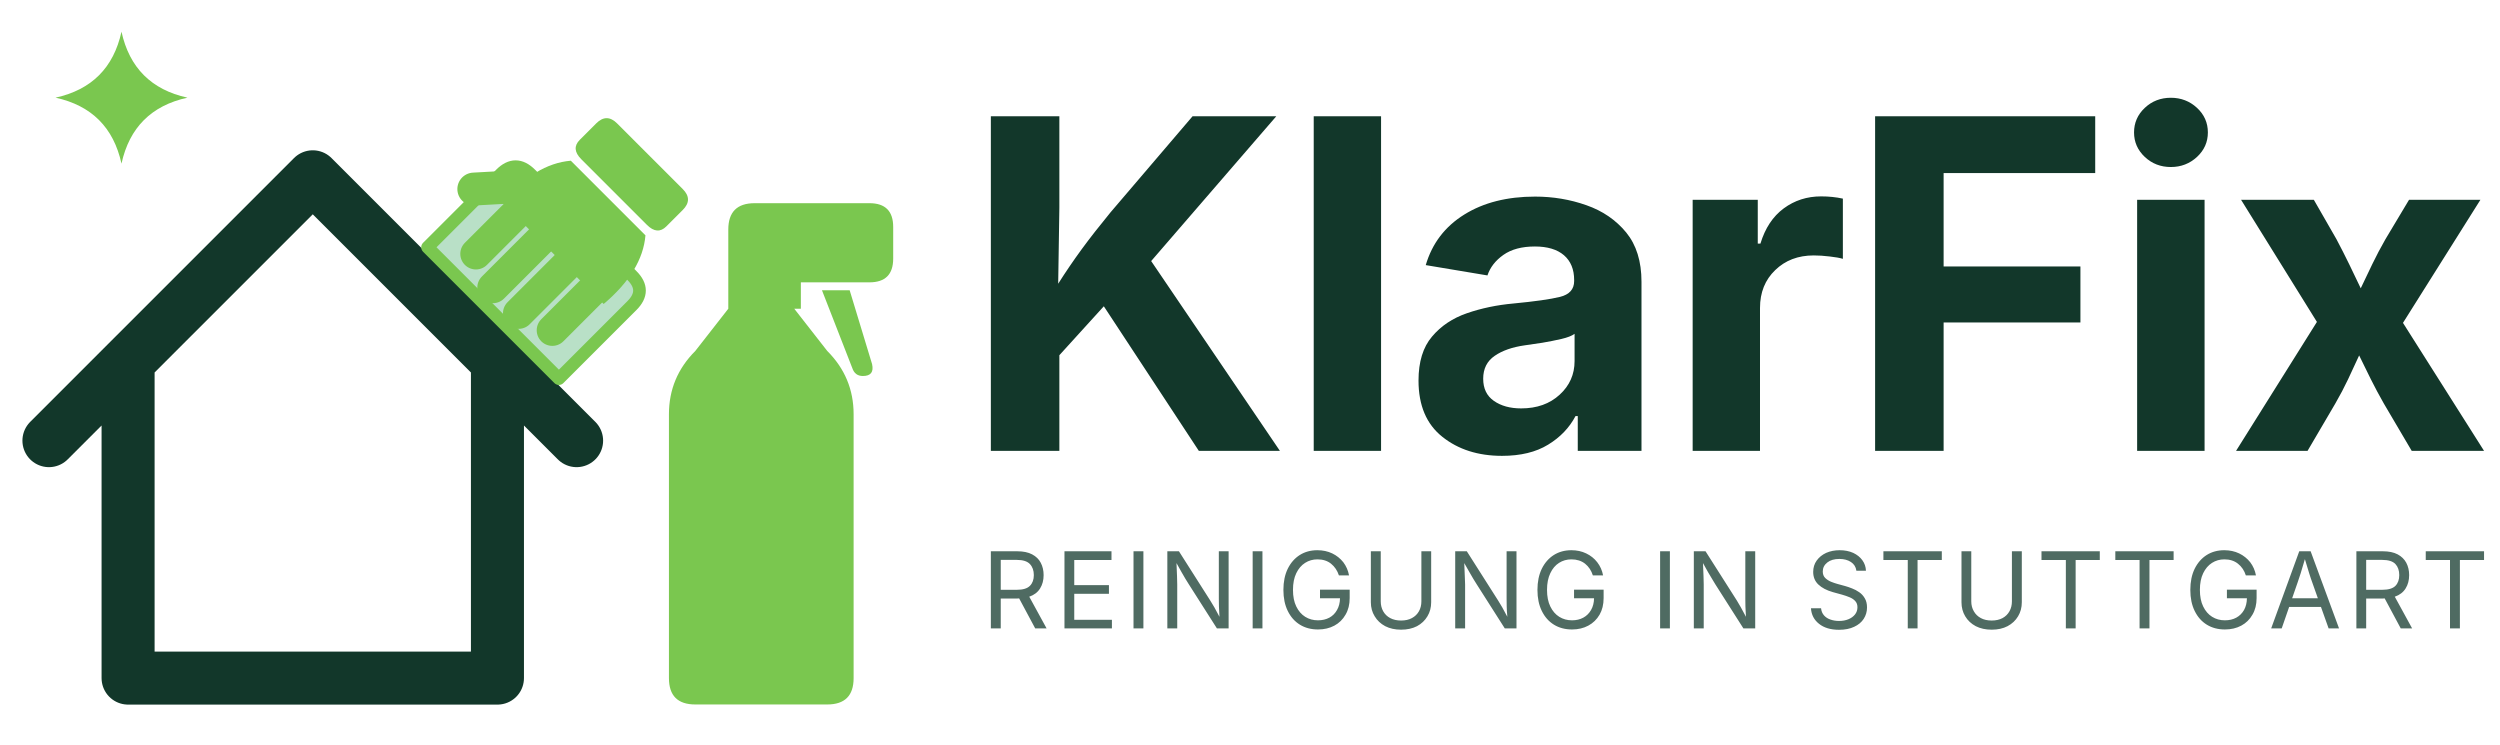
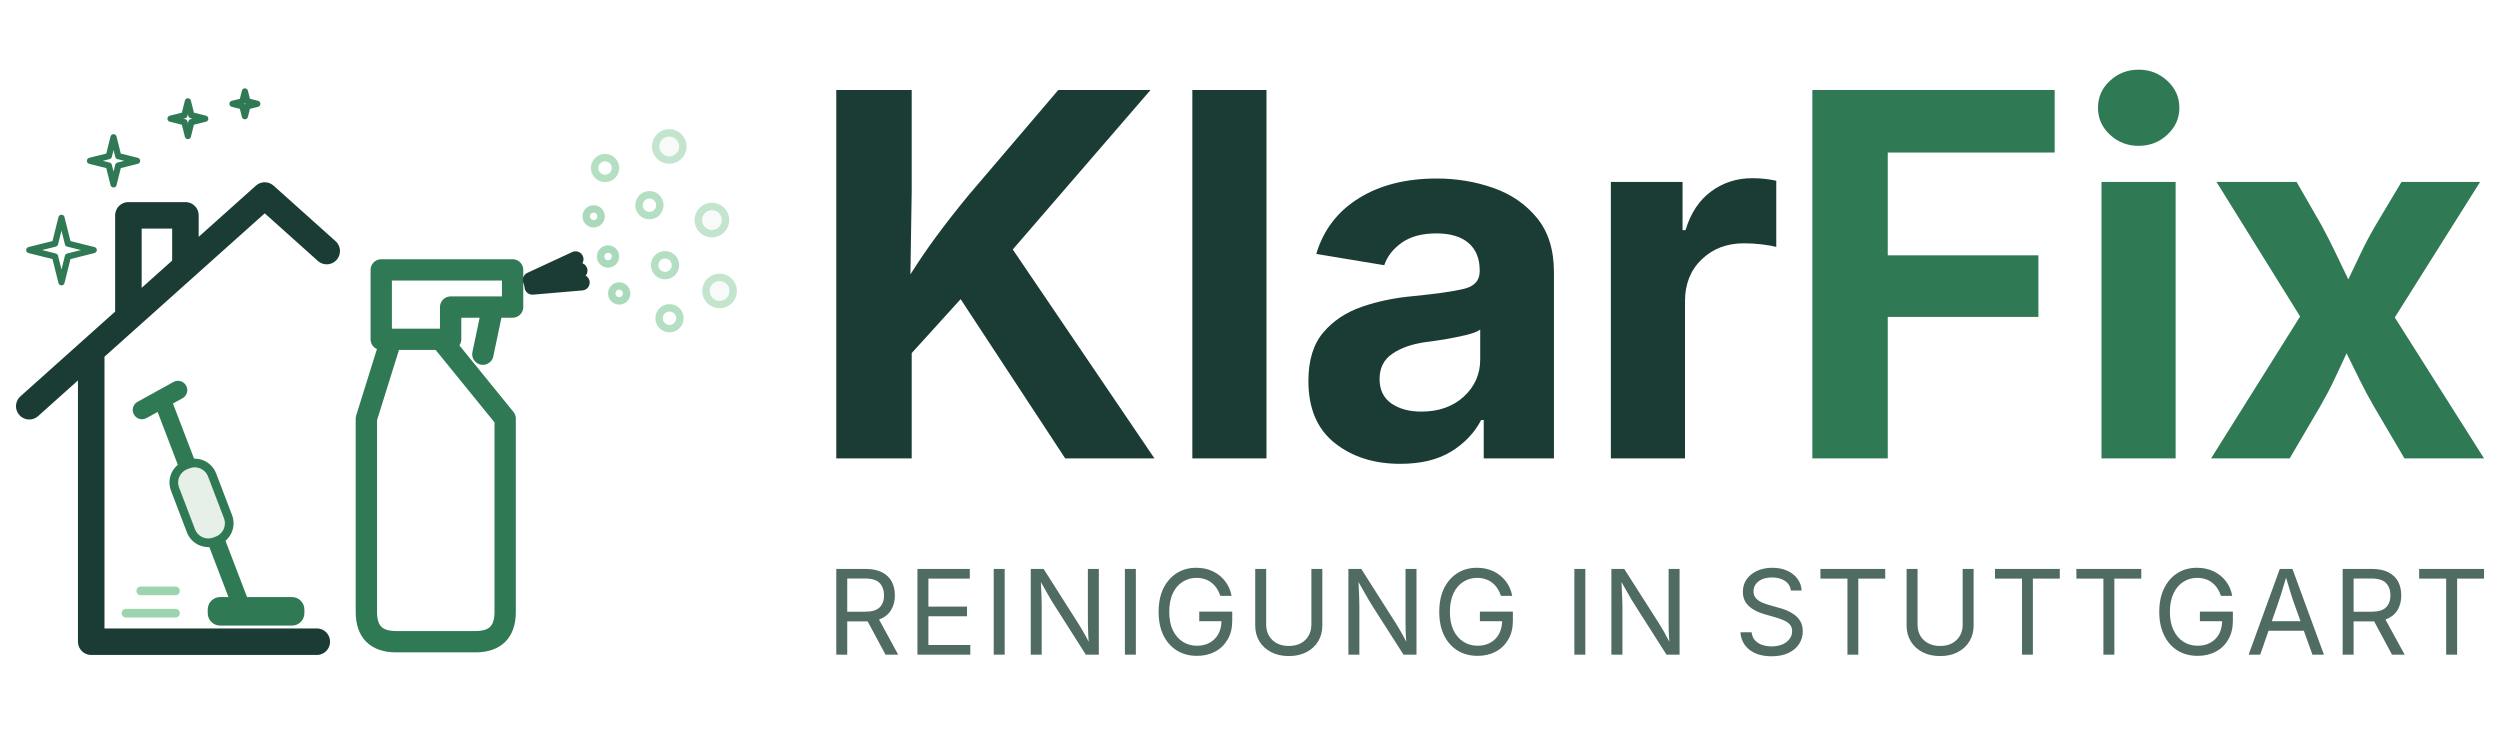
<svg xmlns="http://www.w3.org/2000/svg" viewBox="0 0 235 70" width="235" height="70" role="img" aria-label="KlarFix Logo">
-   <g transform="translate(-0.36 -5.7) scale(1.24)">
-     <g transform="translate(5 0)">
-       <path d="M48 58Q46 58 46 56V36Q46 33.2 48 31.2L50.5 28H55.5L58 31.2Q60 33.2 60 36V56Q60 58 58 58ZM50.5 28V22Q50.5 20 52.5 20H61.2Q63 20 63 21.8V24.2Q63 26 61.2 26H56V28Z" fill="#7AC74F" />
-       <path d="M57.6 26.6H59.7L61.4 32.2Q61.6 33.1 60.7 33.1Q60.1 33.1 59.9 32.5Z" fill="#7AC74F" />
+   <g transform="translate(-4.24 4.4) scale(2.33)">
+     <path d="M3 14.5L12.5 6L15 8.24M7 10.92V6.8H9.3V8.86M5.5 12.26V24H14.6" fill="none" stroke="#1A3C34" stroke-width="1.07" stroke-linecap="round" stroke-linejoin="round" />
+     <path d="M17.2 11.8V9H22.5V10.5H20V11.8ZM17.6 11.8L16.6 15V22.8Q16.6 24 17.8 24H21Q22.2 24 22.2 22.8V15L19.6 11.8M21.7 10.5L21.3 12.4" fill="none" stroke="#2F7A55" stroke-width="0.86" stroke-linecap="round" stroke-linejoin="round" />
+     <path d="M23.23 9.41L25.04 8.57M23.27 9.54L25.2 9.03M23.3 9.68L25.29 9.51" fill="none" stroke="#1A3C34" stroke-width="0.64" stroke-linecap="round" stroke-linejoin="round" />
+     <circle cx="25.77" cy="6.84" r="0.3" fill="none" stroke="#9BD4AE" stroke-width=".3" opacity="0.85" />
+     <circle cx="26.35" cy="8.46" r="0.3" fill="none" stroke="#9BD4AE" stroke-width=".3" opacity="0.85" />
+     <circle cx="26.80" cy="9.95" r="0.3" fill="none" stroke="#9BD4AE" stroke-width=".3" opacity="0.85" />
+     <circle cx="26.23" cy="4.89" r="0.42" fill="none" stroke="#9BD4AE" stroke-width=".3" opacity="0.75" />
+     <circle cx="28.02" cy="6.39" r="0.42" fill="none" stroke="#9BD4AE" stroke-width=".3" opacity="0.75" />
+     <circle cx="28.65" cy="8.81" r="0.42" fill="none" stroke="#9BD4AE" stroke-width=".3" opacity="0.75" />
+     <circle cx="28.83" cy="10.95" r="0.42" fill="none" stroke="#9BD4AE" stroke-width=".3" opacity="0.75" />
+     <circle cx="28.82" cy="4.02" r="0.55" fill="#E6F0E8" fill-opacity=".5" stroke="#9BD4AE" stroke-width=".3" opacity="0.6" />
+     <circle cx="30.54" cy="6.99" r="0.55" fill="#E6F0E8" fill-opacity=".5" stroke="#9BD4AE" stroke-width=".3" opacity="0.6" />
+     <circle cx="30.85" cy="9.85" r="0.55" fill="#E6F0E8" fill-opacity=".5" stroke="#9BD4AE" stroke-width=".3" opacity="0.6" />
+     <path class="star" d="M4.3 6.9L4.56 7.94L5.6 8.2L4.56 8.46L4.3 9.5L4.04 8.46L3 8.2L4.04 7.94Z" fill="none" stroke="#2F7A55" stroke-width="0.25" stroke-linejoin="round" />
+     <path class="star" d="M6.4 3.65L6.59 4.41L7.35 4.6L6.59 4.79L6.4 5.55L6.21 4.79L5.45 4.6L6.21 4.41Z" fill="none" stroke="#2F7A55" stroke-width="0.25" stroke-linejoin="round" />
+     <path class="star" d="M9.4 2.2L9.54 2.76L10.1 2.9L9.54 3.04L9.4 3.6L9.26 3.04L8.7 2.9L9.26 2.76Z" fill="none" stroke="#2F7A55" stroke-width="0.25" stroke-linejoin="round" />
+     <path class="star" d="M11.7 1.8L11.8 2.2L12.2 2.3L11.8 2.4L11.7 2.8L11.6 2.4L11.2 2.3L11.6 2.2Z" fill="none" stroke="#2F7A55" stroke-width="0.25" stroke-linejoin="round" />
+     <path d="M6.9 22.85H8.9M7.5 21.95H8.9" fill="none" stroke="#9BD4AE" stroke-width=".35" stroke-linecap="round" />
+     <path d="M11.45 22.3L8.35 14.2" fill="none" stroke="#2F7A55" stroke-width=".7" stroke-linecap="round" />
+     <path d="M7.55 14.65L9 13.85" fill="none" stroke="#2F7A55" stroke-width=".75" stroke-linecap="round" />
+     <g transform="translate(9.95 18.4) rotate(-20.9)">
+       <rect x="-.8" y="-1.65" width="1.6" height="3.3" rx=".75" fill="#E6F0E8" stroke="#2F7A55" stroke-width=".35" />
    </g>
-     <path d="M4 38L24 18L44 38M10 32V56H38V32" fill="none" stroke="#12372A" stroke-width="4.02" stroke-linecap="round" stroke-linejoin="round" />
-     <path d="M9.5 7Q10.4 11.1 14.5 12Q10.4 12.9 9.5 17Q8.6 12.9 4.5 12Q8.6 11.1 9.5 7Z" fill="#7AC74F" />
-     <g transform="translate(37.68 28.32) rotate(45) scale(3.2) translate(-12.5 -5.3)">
-       <path d="M10.3 2.85Q10.3 2.35 10.8 2.35H14.2Q14.7 2.35 14.7 2.85V5.3H10.3Z" fill="#B9E0C7" stroke="#7AC74F" stroke-width=".3" stroke-linejoin="round" />
-       <path d="M11.22 3V4.6M12.07 3V4.88M12.93 3V4.88M13.78 3V4.6" fill="none" stroke="#7AC74F" stroke-width="0.74" stroke-linecap="round" />
-       <path d="M10.95 2.6L10.1 3.55" fill="none" stroke="#7AC74F" stroke-width="0.78" stroke-linecap="round" />
-       <path d="M11.25 1.45H13.75Q14.3 2.1 14.2 3.3H10.8Q10.7 2.1 11.25 1.45Z" fill="#7AC74F" />
-       <path d="M11.4 0.05Q11.05 0.05 11.05 0.4V0.95Q11.05 1.25 11.4 1.25H13.6Q13.95 1.25 13.95 0.95V0.4Q13.95 0.05 13.6 0.05Z" fill="#7AC74F" />
-     </g>
+     <rect x="10.2" y="22.2" width="3.9" height="1.15" rx=".5" fill="#2F7A55" />
  </g>
-   <path d="M93.14 42.38V10.93H99.58V19.52L99.47 26.67Q100.51 25.03 101.67 23.44Q102.83 21.86 104.39 19.96L112.1 10.93H119.97L108.21 24.54L120.31 42.38H112.69L103.76 28.79L99.58 33.39V42.38ZM129.82 10.93V42.38H123.49V10.93ZM141.19 42.85Q137.82 42.85 135.58 41.06Q133.34 39.28 133.34 35.77Q133.34 33.13 134.61 31.64Q135.87 30.14 137.9 29.44Q139.93 28.74 142.25 28.53Q145.29 28.24 146.63 27.91Q147.97 27.58 147.97 26.42V26.32Q147.97 24.82 147.01 23.99Q146.05 23.17 144.28 23.17Q142.44 23.17 141.32 23.96Q140.2 24.75 139.82 25.89L134.02 24.92Q134.92 21.86 137.64 20.17Q140.35 18.48 144.3 18.48Q146.83 18.48 149.12 19.29Q151.41 20.09 152.86 21.85Q154.3 23.61 154.3 26.48V42.38H148.31V39.11H148.1Q147.23 40.76 145.52 41.8Q143.81 42.85 141.19 42.85ZM142.99 38.39Q145.21 38.39 146.61 37.1Q148.01 35.82 148.01 33.94V31.38Q147.63 31.66 146.78 31.86Q145.92 32.06 144.97 32.22Q144.02 32.37 143.33 32.46Q141.57 32.71 140.5 33.45Q139.42 34.19 139.42 35.6Q139.42 36.98 140.42 37.68Q141.43 38.39 142.99 38.39ZM159.11 42.38V18.78H165.23V22.9H165.48Q166.14 20.72 167.67 19.59Q169.2 18.46 171.18 18.46Q172.26 18.46 173.23 18.67V24.33Q172.81 24.2 172 24.11Q171.18 24.01 170.49 24.01Q168.29 24.01 166.87 25.39Q165.44 26.76 165.44 28.95V42.38ZM176.26 42.38V10.93H196.95V16.27H182.7V25.05H195.56V30.31H182.7V42.38ZM200.89 42.38V18.78H207.23V42.38ZM204.06 15.7Q202.62 15.7 201.61 14.75Q200.6 13.8 200.6 12.45Q200.6 11.09 201.61 10.14Q202.62 9.19 204.06 9.19Q205.49 9.19 206.52 10.14Q207.54 11.09 207.54 12.45Q207.54 13.8 206.52 14.75Q205.49 15.7 204.06 15.7ZM210.19 42.38 217.79 30.26 210.66 18.78H217.5L219.63 22.49Q220.26 23.68 220.82 24.83Q221.38 25.98 221.91 27.1Q222.44 25.98 223 24.82Q223.56 23.66 224.23 22.49L226.45 18.78H233.16L225.88 30.35L233.5 42.38H226.7L224.08 37.93Q223.43 36.79 222.86 35.65Q222.29 34.51 221.76 33.41Q221.26 34.51 220.72 35.65Q220.18 36.79 219.52 37.93L216.91 42.38Z" fill="#12372A" />
-   <path d="M93.14 59.07V51.82H95.62Q96.47 51.82 97.02 52.11Q97.57 52.4 97.83 52.9Q98.1 53.41 98.1 54.06Q98.1 54.78 97.77 55.31Q97.44 55.85 96.75 56.09L98.38 59.07H97.31L95.8 56.25Q95.72 56.26 95.63 56.26H94.07V59.07ZM94.07 55.44H95.59Q96.44 55.44 96.81 55.07Q97.18 54.7 97.18 54.06Q97.18 53.41 96.81 53.02Q96.44 52.63 95.58 52.63H94.07ZM100.06 59.07V51.82H104.48V52.64H100.98V55H104.24V55.82H100.98V58.26H104.52V59.07ZM107.48 51.82V59.07H106.55V51.82ZM109.73 59.07V51.82H110.82L113.77 56.46Q113.92 56.69 114.15 57.09Q114.38 57.49 114.63 57.98Q114.59 57.45 114.58 57.01Q114.57 56.56 114.57 56.27V51.82H115.49V59.07H114.39L111.76 54.94Q111.6 54.69 111.43 54.41Q111.27 54.14 111.07 53.79Q110.87 53.43 110.59 52.93Q110.62 53.63 110.64 54.15Q110.66 54.67 110.66 54.94V59.07ZM118.67 51.82V59.07H117.75V51.82ZM123.89 59.17Q122.92 59.17 122.19 58.72Q121.46 58.27 121.05 57.43Q120.64 56.6 120.64 55.45Q120.64 54.3 121.05 53.46Q121.46 52.63 122.18 52.17Q122.9 51.72 123.83 51.72Q124.6 51.72 125.23 52.02Q125.85 52.32 126.27 52.85Q126.68 53.39 126.81 54.09H125.86Q125.63 53.4 125.12 52.99Q124.61 52.58 123.84 52.58Q123.2 52.58 122.68 52.91Q122.16 53.24 121.85 53.88Q121.54 54.52 121.54 55.45Q121.54 56.38 121.85 57.01Q122.16 57.65 122.69 57.98Q123.22 58.31 123.89 58.31Q124.49 58.31 124.96 58.06Q125.42 57.81 125.68 57.34Q125.95 56.87 125.96 56.24H124.08V55.43H126.87V56.22Q126.87 57.12 126.48 57.78Q126.1 58.45 125.43 58.81Q124.76 59.17 123.89 59.17ZM131.7 59.19Q130.85 59.19 130.21 58.86Q129.57 58.52 129.22 57.93Q128.86 57.35 128.86 56.61V51.82H129.79V56.53Q129.79 57.05 130.02 57.46Q130.25 57.87 130.68 58.1Q131.11 58.33 131.7 58.33Q132.3 58.33 132.72 58.1Q133.15 57.87 133.38 57.46Q133.61 57.05 133.61 56.53V51.82H134.53V56.61Q134.53 57.35 134.18 57.93Q133.83 58.52 133.2 58.86Q132.56 59.19 131.7 59.19ZM136.79 59.07V51.82H137.88L140.83 56.46Q140.97 56.69 141.21 57.09Q141.44 57.49 141.69 57.98Q141.64 57.45 141.63 57.01Q141.62 56.56 141.62 56.27V51.82H142.55V59.07H141.45L138.82 54.94Q138.65 54.69 138.49 54.41Q138.33 54.14 138.13 53.79Q137.93 53.43 137.64 52.93Q137.67 53.63 137.69 54.15Q137.72 54.67 137.72 54.94V59.07ZM147.77 59.17Q146.8 59.17 146.07 58.72Q145.34 58.27 144.93 57.43Q144.52 56.6 144.52 55.45Q144.52 54.3 144.93 53.46Q145.34 52.63 146.06 52.17Q146.78 51.72 147.71 51.72Q148.48 51.72 149.1 52.02Q149.73 52.32 150.14 52.85Q150.56 53.39 150.69 54.09H149.73Q149.51 53.4 149 52.99Q148.48 52.58 147.71 52.58Q147.07 52.58 146.55 52.91Q146.03 53.24 145.73 53.88Q145.42 54.52 145.42 55.45Q145.42 56.38 145.73 57.01Q146.04 57.65 146.57 57.98Q147.1 58.31 147.77 58.31Q148.37 58.31 148.83 58.06Q149.29 57.81 149.56 57.34Q149.83 56.87 149.84 56.24H147.96V55.43H150.74V56.22Q150.74 57.12 150.36 57.78Q149.97 58.45 149.3 58.81Q148.63 59.17 147.77 59.17ZM156.97 51.82V59.07H156.05V51.82ZM159.22 59.07V51.82H160.32L163.27 56.46Q163.41 56.69 163.64 57.09Q163.87 57.49 164.12 57.98Q164.08 57.45 164.07 57.01Q164.06 56.56 164.06 56.27V51.82H164.99V59.07H163.88L161.25 54.94Q161.09 54.69 160.93 54.41Q160.76 54.14 160.56 53.79Q160.36 53.43 160.08 52.93Q160.11 53.63 160.13 54.15Q160.15 54.67 160.15 54.94V59.07ZM172.87 59.2Q171.69 59.2 170.99 58.64Q170.29 58.09 170.23 57.18H171.18Q171.22 57.58 171.46 57.85Q171.7 58.12 172.07 58.24Q172.44 58.37 172.87 58.37Q173.36 58.37 173.75 58.21Q174.14 58.05 174.37 57.76Q174.6 57.47 174.6 57.08Q174.6 56.73 174.4 56.51Q174.21 56.29 173.88 56.15Q173.55 56.01 173.16 55.9L172.29 55.66Q171.41 55.41 170.92 54.94Q170.44 54.48 170.44 53.76Q170.44 53.15 170.77 52.69Q171.1 52.23 171.66 51.97Q172.23 51.72 172.93 51.72Q173.64 51.72 174.2 51.97Q174.75 52.23 175.06 52.66Q175.38 53.1 175.4 53.65H174.5Q174.43 53.12 173.99 52.83Q173.55 52.54 172.9 52.54Q172.19 52.54 171.77 52.87Q171.34 53.21 171.34 53.72Q171.34 54.1 171.57 54.33Q171.81 54.56 172.13 54.69Q172.46 54.82 172.72 54.89L173.45 55.09Q173.74 55.17 174.09 55.31Q174.44 55.44 174.77 55.67Q175.09 55.89 175.29 56.24Q175.5 56.59 175.5 57.1Q175.5 57.69 175.19 58.17Q174.88 58.65 174.29 58.92Q173.7 59.2 172.87 59.2ZM177.04 52.64V51.82H182.53V52.64H180.25V59.07H179.33V52.64ZM187.22 59.19Q186.36 59.19 185.72 58.86Q185.08 58.52 184.73 57.93Q184.38 57.35 184.38 56.61V51.82H185.3V56.53Q185.3 57.05 185.54 57.46Q185.77 57.87 186.2 58.1Q186.62 58.33 187.22 58.33Q187.81 58.33 188.24 58.1Q188.66 57.87 188.89 57.46Q189.12 57.05 189.12 56.53V51.82H190.05V56.61Q190.05 57.35 189.7 57.93Q189.35 58.52 188.71 58.86Q188.08 59.19 187.22 59.19ZM191.9 52.64V51.82H197.38V52.64H195.11V59.07H194.19V52.64ZM198.84 52.64V51.82H204.32V52.64H202.05V59.07H201.12V52.64ZM209.14 59.17Q208.17 59.17 207.44 58.72Q206.71 58.27 206.3 57.43Q205.89 56.6 205.89 55.45Q205.89 54.3 206.3 53.46Q206.71 52.63 207.43 52.17Q208.15 51.72 209.08 51.72Q209.85 51.72 210.48 52.02Q211.1 52.32 211.52 52.85Q211.93 53.39 212.06 54.09H211.11Q210.89 53.4 210.37 52.99Q209.86 52.58 209.09 52.58Q208.45 52.58 207.93 52.91Q207.41 53.24 207.1 53.88Q206.79 54.52 206.79 55.45Q206.79 56.38 207.1 57.01Q207.41 57.65 207.94 57.98Q208.47 58.31 209.14 58.31Q209.75 58.31 210.21 58.06Q210.67 57.81 210.94 57.34Q211.2 56.87 211.21 56.24H209.33V55.43H212.12V56.22Q212.12 57.12 211.73 57.78Q211.35 58.45 210.68 58.81Q210.01 59.17 209.14 59.17ZM213.49 59.07 216.13 51.82H217.2L219.87 59.07H218.89L218.17 57.05H215.18L214.48 59.07ZM215.46 56.24H217.88L217.36 54.77Q217.22 54.4 217.06 53.88Q216.89 53.35 216.66 52.56Q216.43 53.36 216.26 53.9Q216.09 54.43 215.97 54.77ZM221.5 59.07V51.82H223.98Q224.83 51.82 225.38 52.11Q225.92 52.4 226.19 52.9Q226.46 53.41 226.46 54.06Q226.46 54.78 226.13 55.31Q225.8 55.85 225.11 56.09L226.74 59.07H225.67L224.16 56.25Q224.07 56.26 223.99 56.26H222.42V59.07ZM222.42 55.44H223.94Q224.8 55.44 225.17 55.07Q225.53 54.7 225.53 54.06Q225.53 53.41 225.17 53.02Q224.8 52.63 223.93 52.63H222.42ZM228.02 52.64V51.82H233.5V52.64H231.23V59.07H230.3V52.64Z" fill="#4F6B62" />
+   <path d="M78.61 43.09V8.46H85.7V17.92L85.58 25.79Q86.72 23.98 88 22.24Q89.28 20.5 91 18.4L99.48 8.46H108.15L95.2 23.45L108.52 43.09H100.13L90.3 28.12L85.7 33.19V43.09ZM119.05 8.46V43.09H112.08V8.46ZM131.63 43.6Q127.91 43.6 125.45 41.63Q122.99 39.67 122.99 35.81Q122.99 32.91 124.38 31.26Q125.78 29.61 128.01 28.84Q130.24 28.07 132.8 27.84Q136.14 27.51 137.62 27.15Q139.09 26.79 139.09 25.52V25.4Q139.09 23.75 138.04 22.84Q136.98 21.94 135.03 21.94Q133 21.94 131.77 22.81Q130.54 23.68 130.12 24.93L123.73 23.87Q124.73 20.5 127.72 18.64Q130.7 16.78 135.05 16.78Q137.84 16.78 140.36 17.66Q142.88 18.54 144.47 20.48Q146.07 22.42 146.07 25.59V43.09H139.47V39.48H139.23Q138.28 41.3 136.4 42.45Q134.52 43.6 131.63 43.6ZM133.61 38.69Q136.05 38.69 137.6 37.28Q139.14 35.86 139.14 33.79V30.98Q138.72 31.28 137.78 31.5Q136.84 31.72 135.79 31.9Q134.75 32.07 133.98 32.16Q132.05 32.44 130.87 33.26Q129.68 34.07 129.68 35.63Q129.68 37.14 130.78 37.92Q131.89 38.69 133.61 38.69ZM151.42 43.09V17.1H158.16V21.63H158.44Q159.16 19.24 160.84 18Q162.53 16.75 164.71 16.75Q165.9 16.75 166.97 16.99V23.21Q166.5 23.08 165.61 22.97Q164.71 22.87 163.94 22.87Q161.53 22.87 159.96 24.38Q158.39 25.89 158.39 28.3V43.09Z" fill="#1A3C34" />
+   <path d="M170.36 43.09V8.46H193.14V14.34H177.45V24H191.61V29.79H177.45V43.09ZM197.54 43.09V17.1H204.51V43.09ZM201.03 13.71Q199.45 13.71 198.33 12.66Q197.21 11.62 197.21 10.13Q197.21 8.64 198.33 7.6Q199.45 6.55 201.03 6.55Q202.61 6.55 203.73 7.6Q204.86 8.64 204.86 10.13Q204.86 11.62 203.73 12.66Q202.61 13.71 201.03 13.71ZM207.84 43.09 216.21 29.75 208.35 17.1H215.88L218.23 21.19Q218.93 22.49 219.54 23.76Q220.16 25.03 220.74 26.26Q221.32 25.03 221.94 23.75Q222.55 22.47 223.3 21.19L225.74 17.1H233.13L225.11 29.84L233.5 43.09H226.02L223.13 38.18Q222.41 36.93 221.79 35.67Q221.16 34.42 220.58 33.21Q220.02 34.42 219.43 35.67Q218.83 36.93 218.11 38.18L215.23 43.09Z" fill="#2F7A55" />
+   <path d="M78.61 61.54V53.48H81.37Q82.31 53.48 82.92 53.8Q83.53 54.12 83.83 54.68Q84.12 55.25 84.12 55.97Q84.12 56.77 83.75 57.36Q83.39 57.96 82.63 58.23L84.43 61.54H83.24L81.56 58.41Q81.47 58.41 81.38 58.41H79.64V61.54ZM79.64 57.5H81.33Q82.28 57.5 82.69 57.09Q83.1 56.68 83.1 55.97Q83.1 55.25 82.69 54.81Q82.28 54.38 81.32 54.38H79.64ZM86.24 61.54V53.48H91.16V54.39H87.27V57.02H90.9V57.93H87.27V60.63H91.21V61.54ZM94.44 53.48V61.54H93.41V53.48ZM96.89 61.54V53.48H98.1L101.38 58.64Q101.54 58.9 101.8 59.34Q102.06 59.78 102.34 60.33Q102.29 59.74 102.28 59.25Q102.26 58.75 102.26 58.43V53.48H103.29V61.54H102.07L99.15 56.95Q98.96 56.67 98.78 56.36Q98.6 56.06 98.38 55.66Q98.16 55.27 97.84 54.71Q97.87 55.49 97.9 56.07Q97.92 56.65 97.92 56.94V61.54ZM106.77 53.48V61.54H105.74V53.48ZM112.52 61.65Q111.44 61.65 110.63 61.15Q109.82 60.65 109.36 59.72Q108.91 58.79 108.91 57.52Q108.91 56.23 109.36 55.3Q109.82 54.38 110.62 53.87Q111.42 53.37 112.45 53.37Q113.31 53.37 114 53.7Q114.7 54.03 115.16 54.63Q115.62 55.22 115.77 56.01H114.71Q114.46 55.23 113.89 54.78Q113.31 54.32 112.46 54.32Q111.75 54.32 111.17 54.69Q110.59 55.05 110.25 55.76Q109.91 56.48 109.91 57.52Q109.91 58.54 110.25 59.25Q110.6 59.96 111.19 60.33Q111.78 60.7 112.52 60.7Q113.19 60.7 113.7 60.42Q114.22 60.14 114.51 59.62Q114.81 59.1 114.82 58.39H112.73V57.49H115.83V58.37Q115.83 59.37 115.4 60.11Q114.97 60.85 114.23 61.25Q113.48 61.65 112.52 61.65ZM121.15 61.67Q120.2 61.67 119.49 61.3Q118.77 60.93 118.38 60.28Q117.99 59.63 117.99 58.8V53.48H119.02V58.72Q119.02 59.3 119.28 59.75Q119.54 60.2 120.01 60.46Q120.49 60.72 121.15 60.72Q121.81 60.72 122.29 60.46Q122.76 60.2 123.01 59.75Q123.27 59.3 123.27 58.72V53.48H124.3V58.8Q124.3 59.63 123.91 60.28Q123.52 60.93 122.81 61.3Q122.1 61.67 121.15 61.67ZM126.75 61.54V53.48H127.96L131.24 58.64Q131.4 58.9 131.66 59.34Q131.92 59.78 132.19 60.33Q132.14 59.74 132.13 59.25Q132.12 58.75 132.12 58.43V53.48H133.15V61.54H131.93L129 56.95Q128.82 56.67 128.64 56.36Q128.46 56.06 128.24 55.66Q128.01 55.27 127.7 54.71Q127.73 55.49 127.76 56.07Q127.78 56.65 127.78 56.94V61.54ZM138.9 61.65Q137.82 61.65 137.01 61.15Q136.2 60.65 135.74 59.72Q135.29 58.79 135.29 57.52Q135.29 56.23 135.74 55.3Q136.2 54.38 137 53.87Q137.8 53.37 138.83 53.37Q139.69 53.37 140.38 53.7Q141.08 54.03 141.54 54.63Q142 55.22 142.15 56.01H141.09Q140.84 55.23 140.27 54.78Q139.69 54.32 138.84 54.32Q138.13 54.32 137.55 54.69Q136.97 55.05 136.63 55.76Q136.29 56.48 136.29 57.52Q136.29 58.54 136.63 59.25Q136.98 59.96 137.57 60.33Q138.16 60.7 138.9 60.7Q139.57 60.7 140.08 60.42Q140.6 60.14 140.89 59.62Q141.19 59.1 141.2 58.39H139.11V57.49H142.21V58.37Q142.21 59.37 141.78 60.11Q141.35 60.85 140.61 61.25Q139.86 61.65 138.9 61.65ZM149.02 53.48V61.54H147.99V53.48ZM151.47 61.54V53.48H152.68L155.97 58.64Q156.13 58.9 156.39 59.34Q156.64 59.78 156.92 60.33Q156.87 59.74 156.86 59.25Q156.85 58.75 156.85 58.43V53.48H157.88V61.54H156.65L153.73 56.95Q153.55 56.67 153.36 56.36Q153.18 56.06 152.96 55.66Q152.74 55.27 152.42 54.71Q152.46 55.49 152.48 56.07Q152.51 56.65 152.51 56.94V61.54ZM166.53 61.69Q165.22 61.69 164.44 61.07Q163.67 60.45 163.6 59.43H164.65Q164.7 59.89 164.96 60.18Q165.23 60.48 165.64 60.62Q166.06 60.76 166.53 60.76Q167.07 60.76 167.51 60.59Q167.95 60.41 168.2 60.08Q168.46 59.76 168.46 59.33Q168.46 58.94 168.24 58.7Q168.02 58.45 167.65 58.3Q167.29 58.14 166.86 58.02L165.88 57.74Q164.91 57.47 164.37 56.95Q163.83 56.44 163.83 55.64Q163.83 54.95 164.19 54.44Q164.56 53.93 165.19 53.65Q165.82 53.37 166.6 53.37Q167.39 53.37 168.01 53.65Q168.62 53.93 168.97 54.42Q169.33 54.9 169.35 55.51H168.34Q168.27 54.92 167.78 54.6Q167.29 54.28 166.57 54.28Q165.78 54.28 165.3 54.65Q164.83 55.02 164.83 55.59Q164.83 56.01 165.09 56.27Q165.35 56.53 165.71 56.67Q166.07 56.81 166.37 56.89L167.17 57.12Q167.5 57.2 167.89 57.35Q168.28 57.51 168.64 57.76Q169 58.01 169.23 58.4Q169.46 58.78 169.46 59.35Q169.46 60.01 169.11 60.54Q168.77 61.07 168.11 61.38Q167.46 61.69 166.53 61.69ZM171.12 54.39V53.48H177.21V54.39H174.68V61.54H173.66V54.39ZM182.37 61.67Q181.42 61.67 180.71 61.3Q180 60.93 179.61 60.28Q179.22 59.63 179.22 58.8V53.48H180.25V58.72Q180.25 59.3 180.5 59.75Q180.76 60.2 181.24 60.46Q181.71 60.72 182.37 60.72Q183.04 60.72 183.51 60.46Q183.98 60.2 184.24 59.75Q184.49 59.3 184.49 58.72V53.48H185.52V58.8Q185.52 59.63 185.13 60.28Q184.74 60.93 184.03 61.3Q183.33 61.67 182.37 61.67ZM187.53 54.39V53.48H193.62V54.39H191.09V61.54H190.07V54.39ZM195.18 54.39V53.48H201.28V54.39H198.75V61.54H197.72V54.39ZM206.58 61.65Q205.51 61.65 204.69 61.15Q203.88 60.65 203.43 59.72Q202.97 58.79 202.97 57.52Q202.97 56.23 203.43 55.3Q203.88 54.38 204.68 53.87Q205.48 53.37 206.52 53.37Q207.37 53.37 208.07 53.7Q208.77 54.03 209.23 54.63Q209.69 55.22 209.83 56.01H208.77Q208.52 55.23 207.95 54.78Q207.38 54.32 206.52 54.32Q205.81 54.32 205.24 54.69Q204.66 55.05 204.32 55.76Q203.97 56.48 203.97 57.52Q203.97 58.54 204.32 59.25Q204.66 59.96 205.25 60.33Q205.84 60.7 206.58 60.7Q207.26 60.7 207.77 60.42Q208.28 60.14 208.58 59.62Q208.87 59.1 208.88 58.39H206.79V57.49H209.89V58.37Q209.89 59.37 209.46 60.11Q209.04 60.85 208.29 61.25Q207.55 61.65 206.58 61.65ZM211.37 61.54 214.3 53.48H215.49L218.45 61.54H217.37L216.56 59.29H213.24L212.46 61.54ZM213.55 58.39H216.25L215.66 56.76Q215.51 56.35 215.33 55.76Q215.15 55.18 214.89 54.3Q214.63 55.19 214.44 55.79Q214.25 56.38 214.12 56.76ZM220.21 61.54V53.48H222.97Q223.91 53.48 224.52 53.8Q225.13 54.12 225.43 54.68Q225.72 55.25 225.72 55.97Q225.72 56.77 225.36 57.36Q224.99 57.96 224.23 58.23L226.04 61.54H224.85L223.17 58.41Q223.07 58.41 222.98 58.41H221.24V61.54ZM221.24 57.5H222.93Q223.88 57.5 224.29 57.09Q224.7 56.68 224.7 55.97Q224.7 55.25 224.29 54.81Q223.88 54.38 222.92 54.38H221.24ZM227.4 54.39V53.48H233.5V54.39H230.97V61.54H229.94V54.39Z" fill="#4F6B62" />
</svg>
